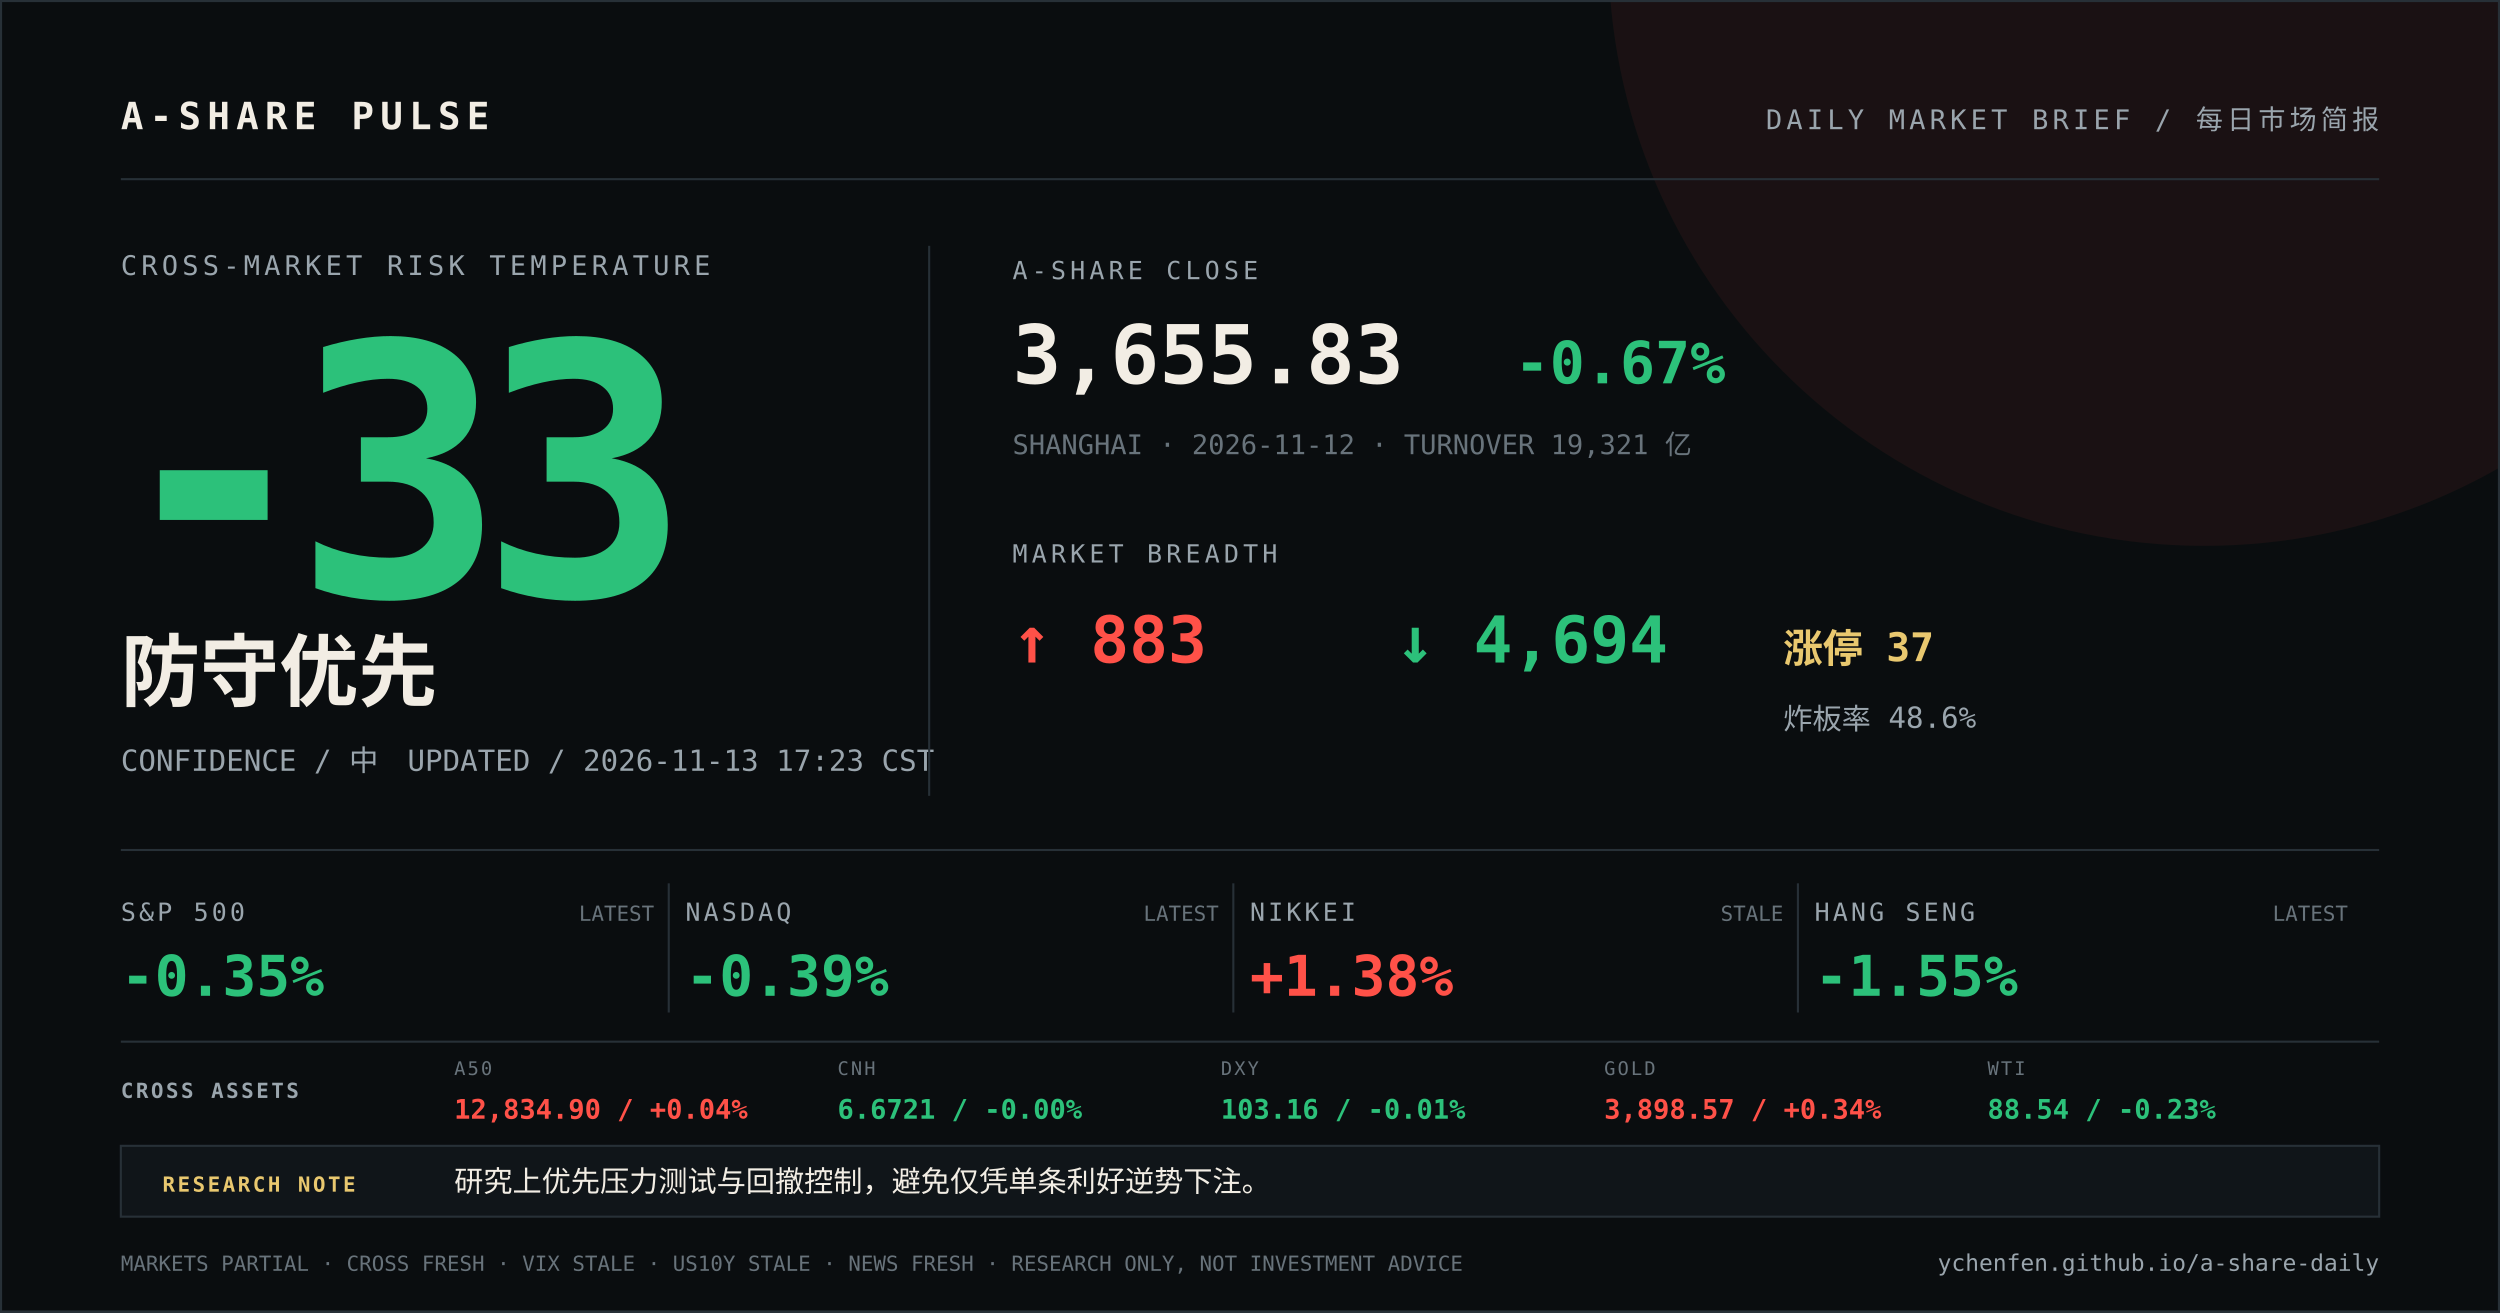
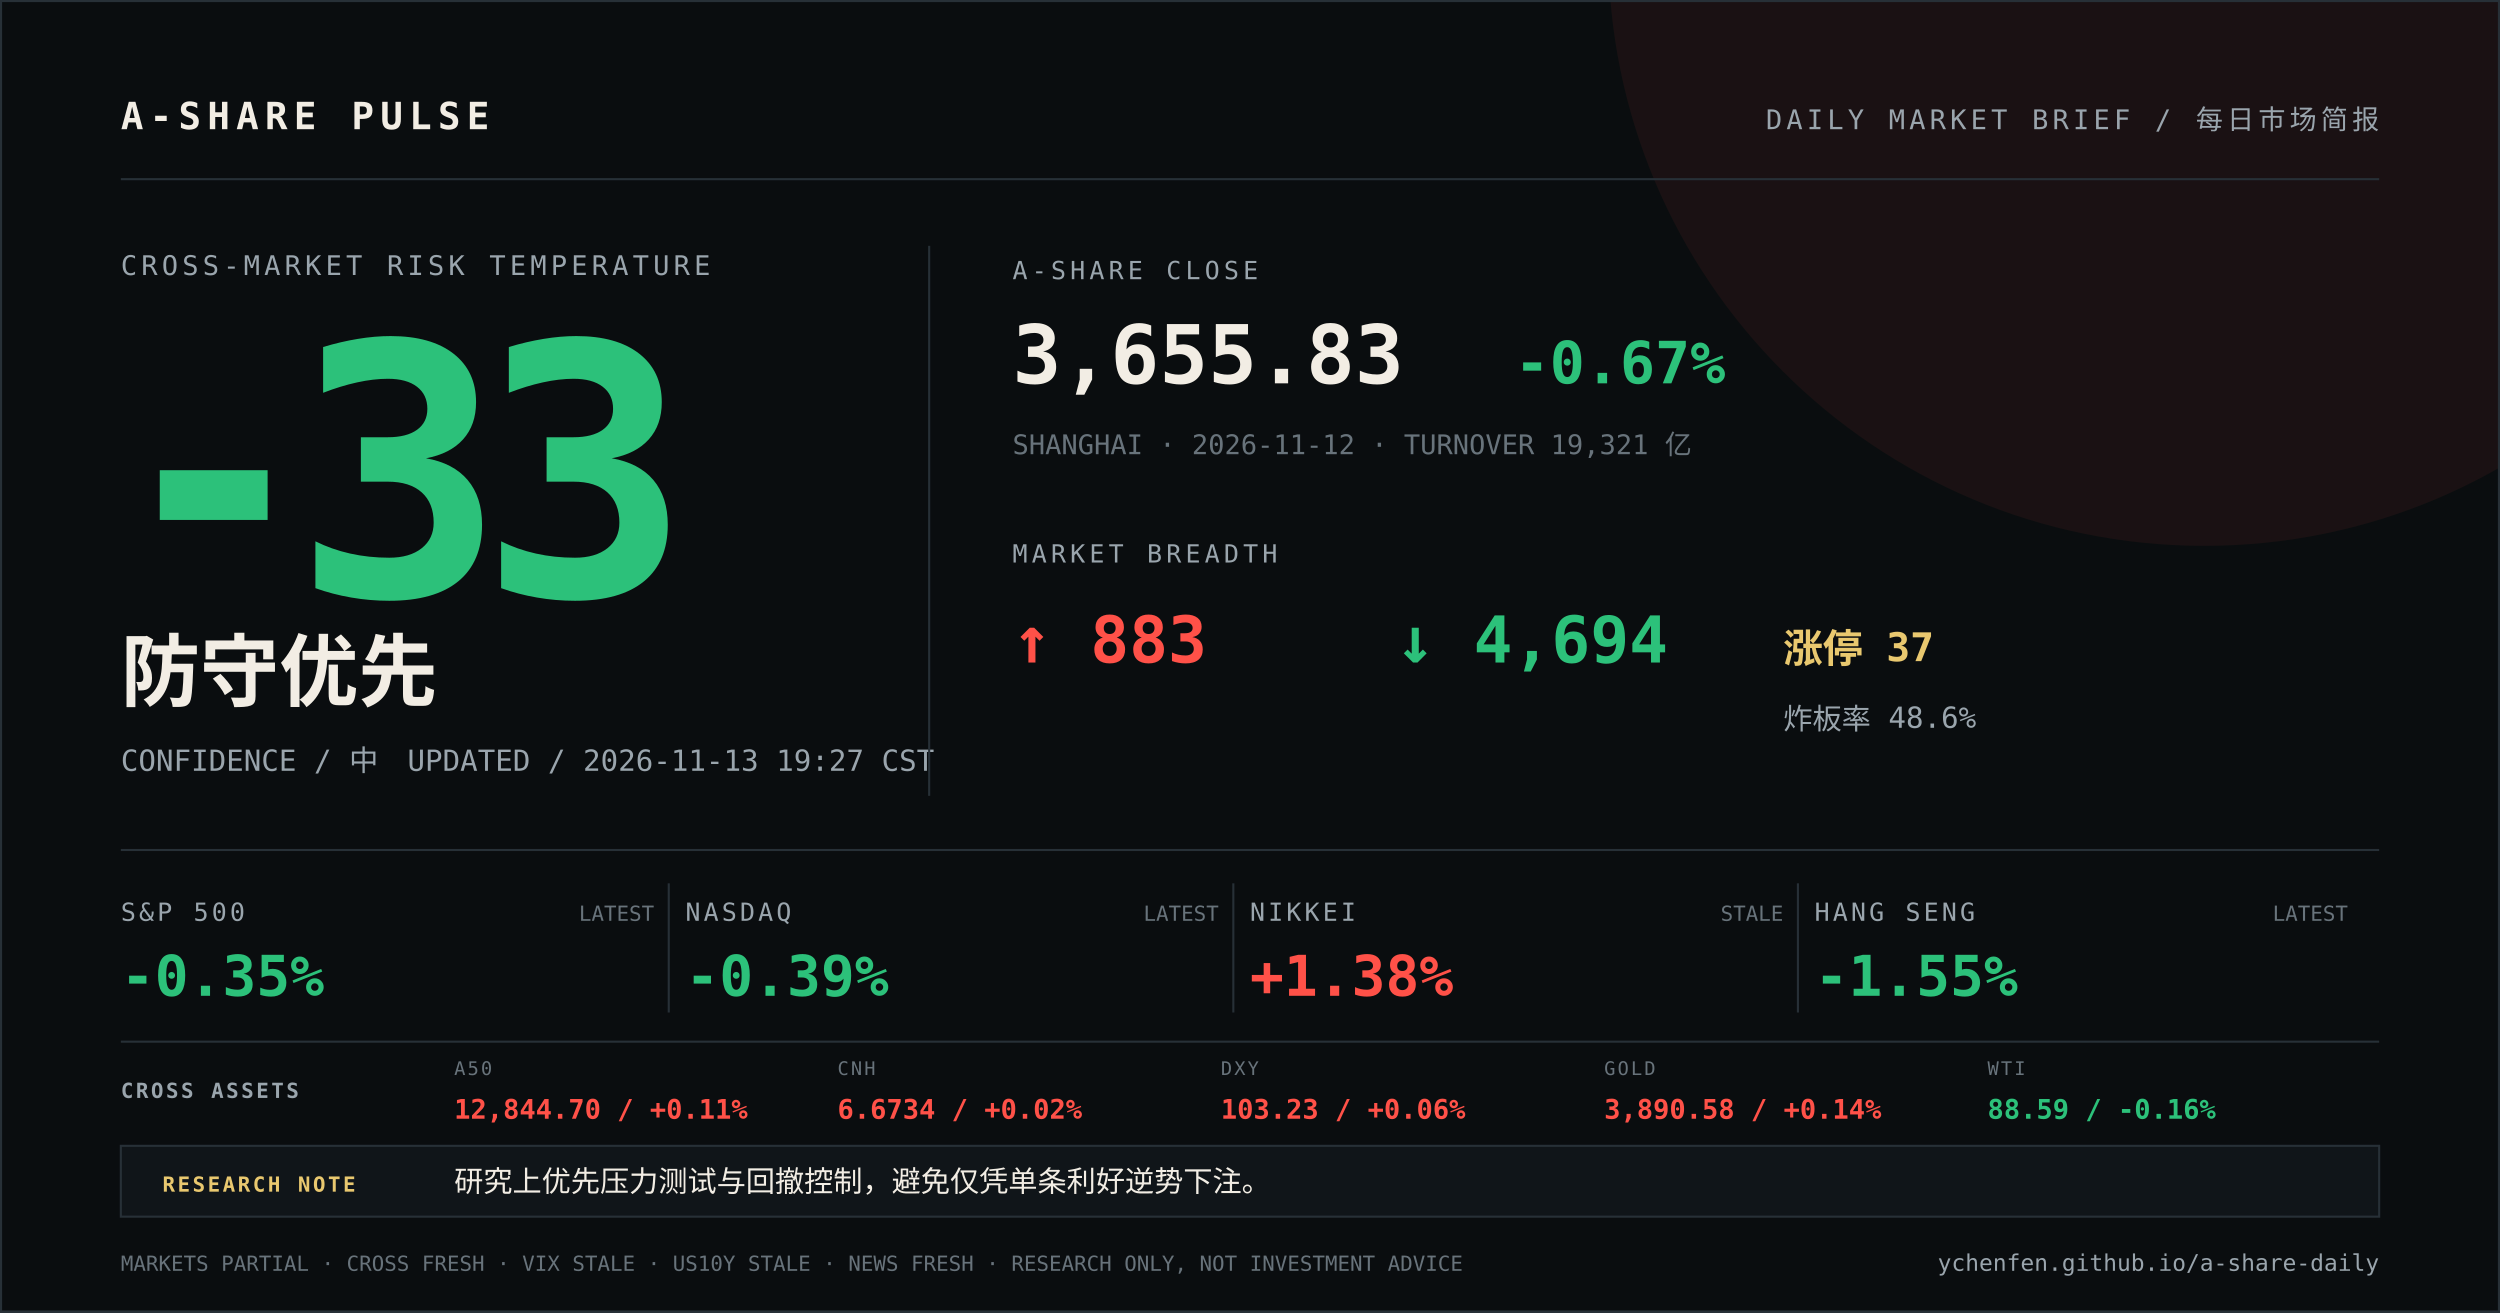
<svg xmlns="http://www.w3.org/2000/svg" width="1200" height="630" viewBox="0 0 1200 630">
  <rect width="1200" height="630" fill="#0a0d0f" />
  <circle cx="1058" cy="-24" r="286" fill="#ff5148" opacity="0.07" />
  <path d="M0 0H1200V630H0Z" fill="none" stroke="#273037" stroke-width="2" />
  <g font-family="DIN Alternate, SFMono-Regular, Menlo, monospace">
    <text x="58" y="62" fill="#f2ede4" font-size="18" font-weight="700" letter-spacing="3">A-SHARE PULSE</text>
    <text x="1142" y="62" fill="#9aa5ad" font-size="13" text-anchor="end" letter-spacing="2">DAILY MARKET BRIEF / 每日市场简报</text>
    <line x1="58" y1="86" x2="1142" y2="86" stroke="#273037" />
    <text x="58" y="132" fill="#9aa5ad" font-size="13" letter-spacing="2">CROSS-MARKET RISK TEMPERATURE</text>
    <text x="52" y="286" fill="#2cc17a" font-size="168" font-weight="800" letter-spacing="-12">-33</text>
    <text x="58" y="336" fill="#f2ede4" font-size="38" font-weight="700">防守优先</text>
-     <text x="58" y="370" fill="#9aa5ad" font-size="14">CONFIDENCE / 中　UPDATED / 2026-11-13 17:23 CST</text>
+     <text x="58" y="370" fill="#9aa5ad" font-size="14">CONFIDENCE / 中　UPDATED / 2026-11-13 19:27 CST</text>
    <line x1="446" y1="118" x2="446" y2="382" stroke="#273037" />
    <text x="486" y="134" fill="#9aa5ad" font-size="12" letter-spacing="2">A-SHARE CLOSE</text>
    <text x="486" y="184" fill="#f2ede4" font-size="39" font-weight="700">3,655.83</text>
    <text x="727" y="184" fill="#2cc17a" font-size="28" font-weight="700">-0.67%</text>
    <text x="486" y="218" fill="#68737b" font-size="13">SHANGHAI · 2026-11-12 · TURNOVER 19,321 亿</text>
    <text x="486" y="270" fill="#9aa5ad" font-size="12" letter-spacing="2">MARKET BREADTH</text>
    <text x="486" y="318" fill="#ff5148" font-size="31" font-weight="700">↑ 883</text>
    <text x="670" y="318" fill="#2cc17a" font-size="31" font-weight="700">↓ 4,694</text>
    <text x="856" y="318" fill="#e9c86f" font-size="19" font-weight="700">涨停 37</text>
    <text x="856" y="350" fill="#9aa5ad" font-size="14">炸板率 48.6%</text>
    <line x1="58" y1="408" x2="1142" y2="408" stroke="#273037" />
    <text x="58" y="442" fill="#9aa5ad" font-size="12" letter-spacing="1.5">S&amp;P 500</text>
    <text x="58" y="478" fill="#2cc17a" font-size="27" font-weight="700">-0.35%</text>
    <text x="314" y="442" fill="#68737b" font-size="10" text-anchor="end">LATEST</text>
    <line x1="321" y1="424" x2="321" y2="486" stroke="#273037" />
    <text x="329" y="442" fill="#9aa5ad" font-size="12" letter-spacing="1.5">NASDAQ</text>
    <text x="329" y="478" fill="#2cc17a" font-size="27" font-weight="700">-0.39%</text>
    <text x="585" y="442" fill="#68737b" font-size="10" text-anchor="end">LATEST</text>
    <line x1="592" y1="424" x2="592" y2="486" stroke="#273037" />
    <text x="600" y="442" fill="#9aa5ad" font-size="12" letter-spacing="1.5">NIKKEI</text>
    <text x="600" y="478" fill="#ff5148" font-size="27" font-weight="700">+1.38%</text>
    <text x="856" y="442" fill="#68737b" font-size="10" text-anchor="end">STALE</text>
    <line x1="863" y1="424" x2="863" y2="486" stroke="#273037" />
    <text x="871" y="442" fill="#9aa5ad" font-size="12" letter-spacing="1.5">HANG SENG</text>
    <text x="871" y="478" fill="#2cc17a" font-size="27" font-weight="700">-1.55%</text>
    <text x="1127" y="442" fill="#68737b" font-size="10" text-anchor="end">LATEST</text>
    <line x1="58" y1="500" x2="1142" y2="500" stroke="#273037" />
    <text x="58" y="527" fill="#9aa5ad" font-size="10" font-weight="700" letter-spacing="1.2">CROSS ASSETS</text>
    <text x="218" y="516" fill="#68737b" font-size="9" letter-spacing="1">A50</text>
-     <text x="218" y="537" fill="#ff5148" font-size="13" font-weight="700">12,834.90 / +0.04%</text>
+     <text x="218" y="537" fill="#ff5148" font-size="13" font-weight="700">12,844.70 / +0.11%</text>
    <text x="402" y="516" fill="#68737b" font-size="9" letter-spacing="1">CNH</text>
-     <text x="402" y="537" fill="#2cc17a" font-size="13" font-weight="700">6.6721 / -0.00%</text>
+     <text x="402" y="537" fill="#ff5148" font-size="13" font-weight="700">6.6734 / +0.02%</text>
    <text x="586" y="516" fill="#68737b" font-size="9" letter-spacing="1">DXY</text>
-     <text x="586" y="537" fill="#2cc17a" font-size="13" font-weight="700">103.16 / -0.01%</text>
+     <text x="586" y="537" fill="#ff5148" font-size="13" font-weight="700">103.23 / +0.06%</text>
    <text x="770" y="516" fill="#68737b" font-size="9" letter-spacing="1">GOLD</text>
-     <text x="770" y="537" fill="#ff5148" font-size="13" font-weight="700">3,898.57 / +0.34%</text>
+     <text x="770" y="537" fill="#ff5148" font-size="13" font-weight="700">3,890.58 / +0.14%</text>
    <text x="954" y="516" fill="#68737b" font-size="9" letter-spacing="1">WTI</text>
-     <text x="954" y="537" fill="#2cc17a" font-size="13" font-weight="700">88.54 / -0.23%</text>
+     <text x="954" y="537" fill="#2cc17a" font-size="13" font-weight="700">88.59 / -0.16%</text>
    <rect x="58" y="550" width="1084" height="34" fill="#101519" stroke="#273037" />
    <text x="78" y="572" fill="#e9c86f" font-size="10" font-weight="700" letter-spacing="1.2">RESEARCH NOTE</text>
    <text x="218" y="572" fill="#f2ede4" font-size="14">研究上优先压力测试与回撤控制，避免仅凭单条利好逆势下注。</text>
    <text x="58" y="610" fill="#68737b" font-size="10">MARKETS PARTIAL · CROSS FRESH · VIX STALE · US10Y STALE · NEWS FRESH · RESEARCH ONLY, NOT INVESTMENT ADVICE</text>
    <text x="1142" y="610" fill="#9aa5ad" font-size="11" text-anchor="end">ychenfen.github.io/a-share-daily</text>
  </g>
</svg>
